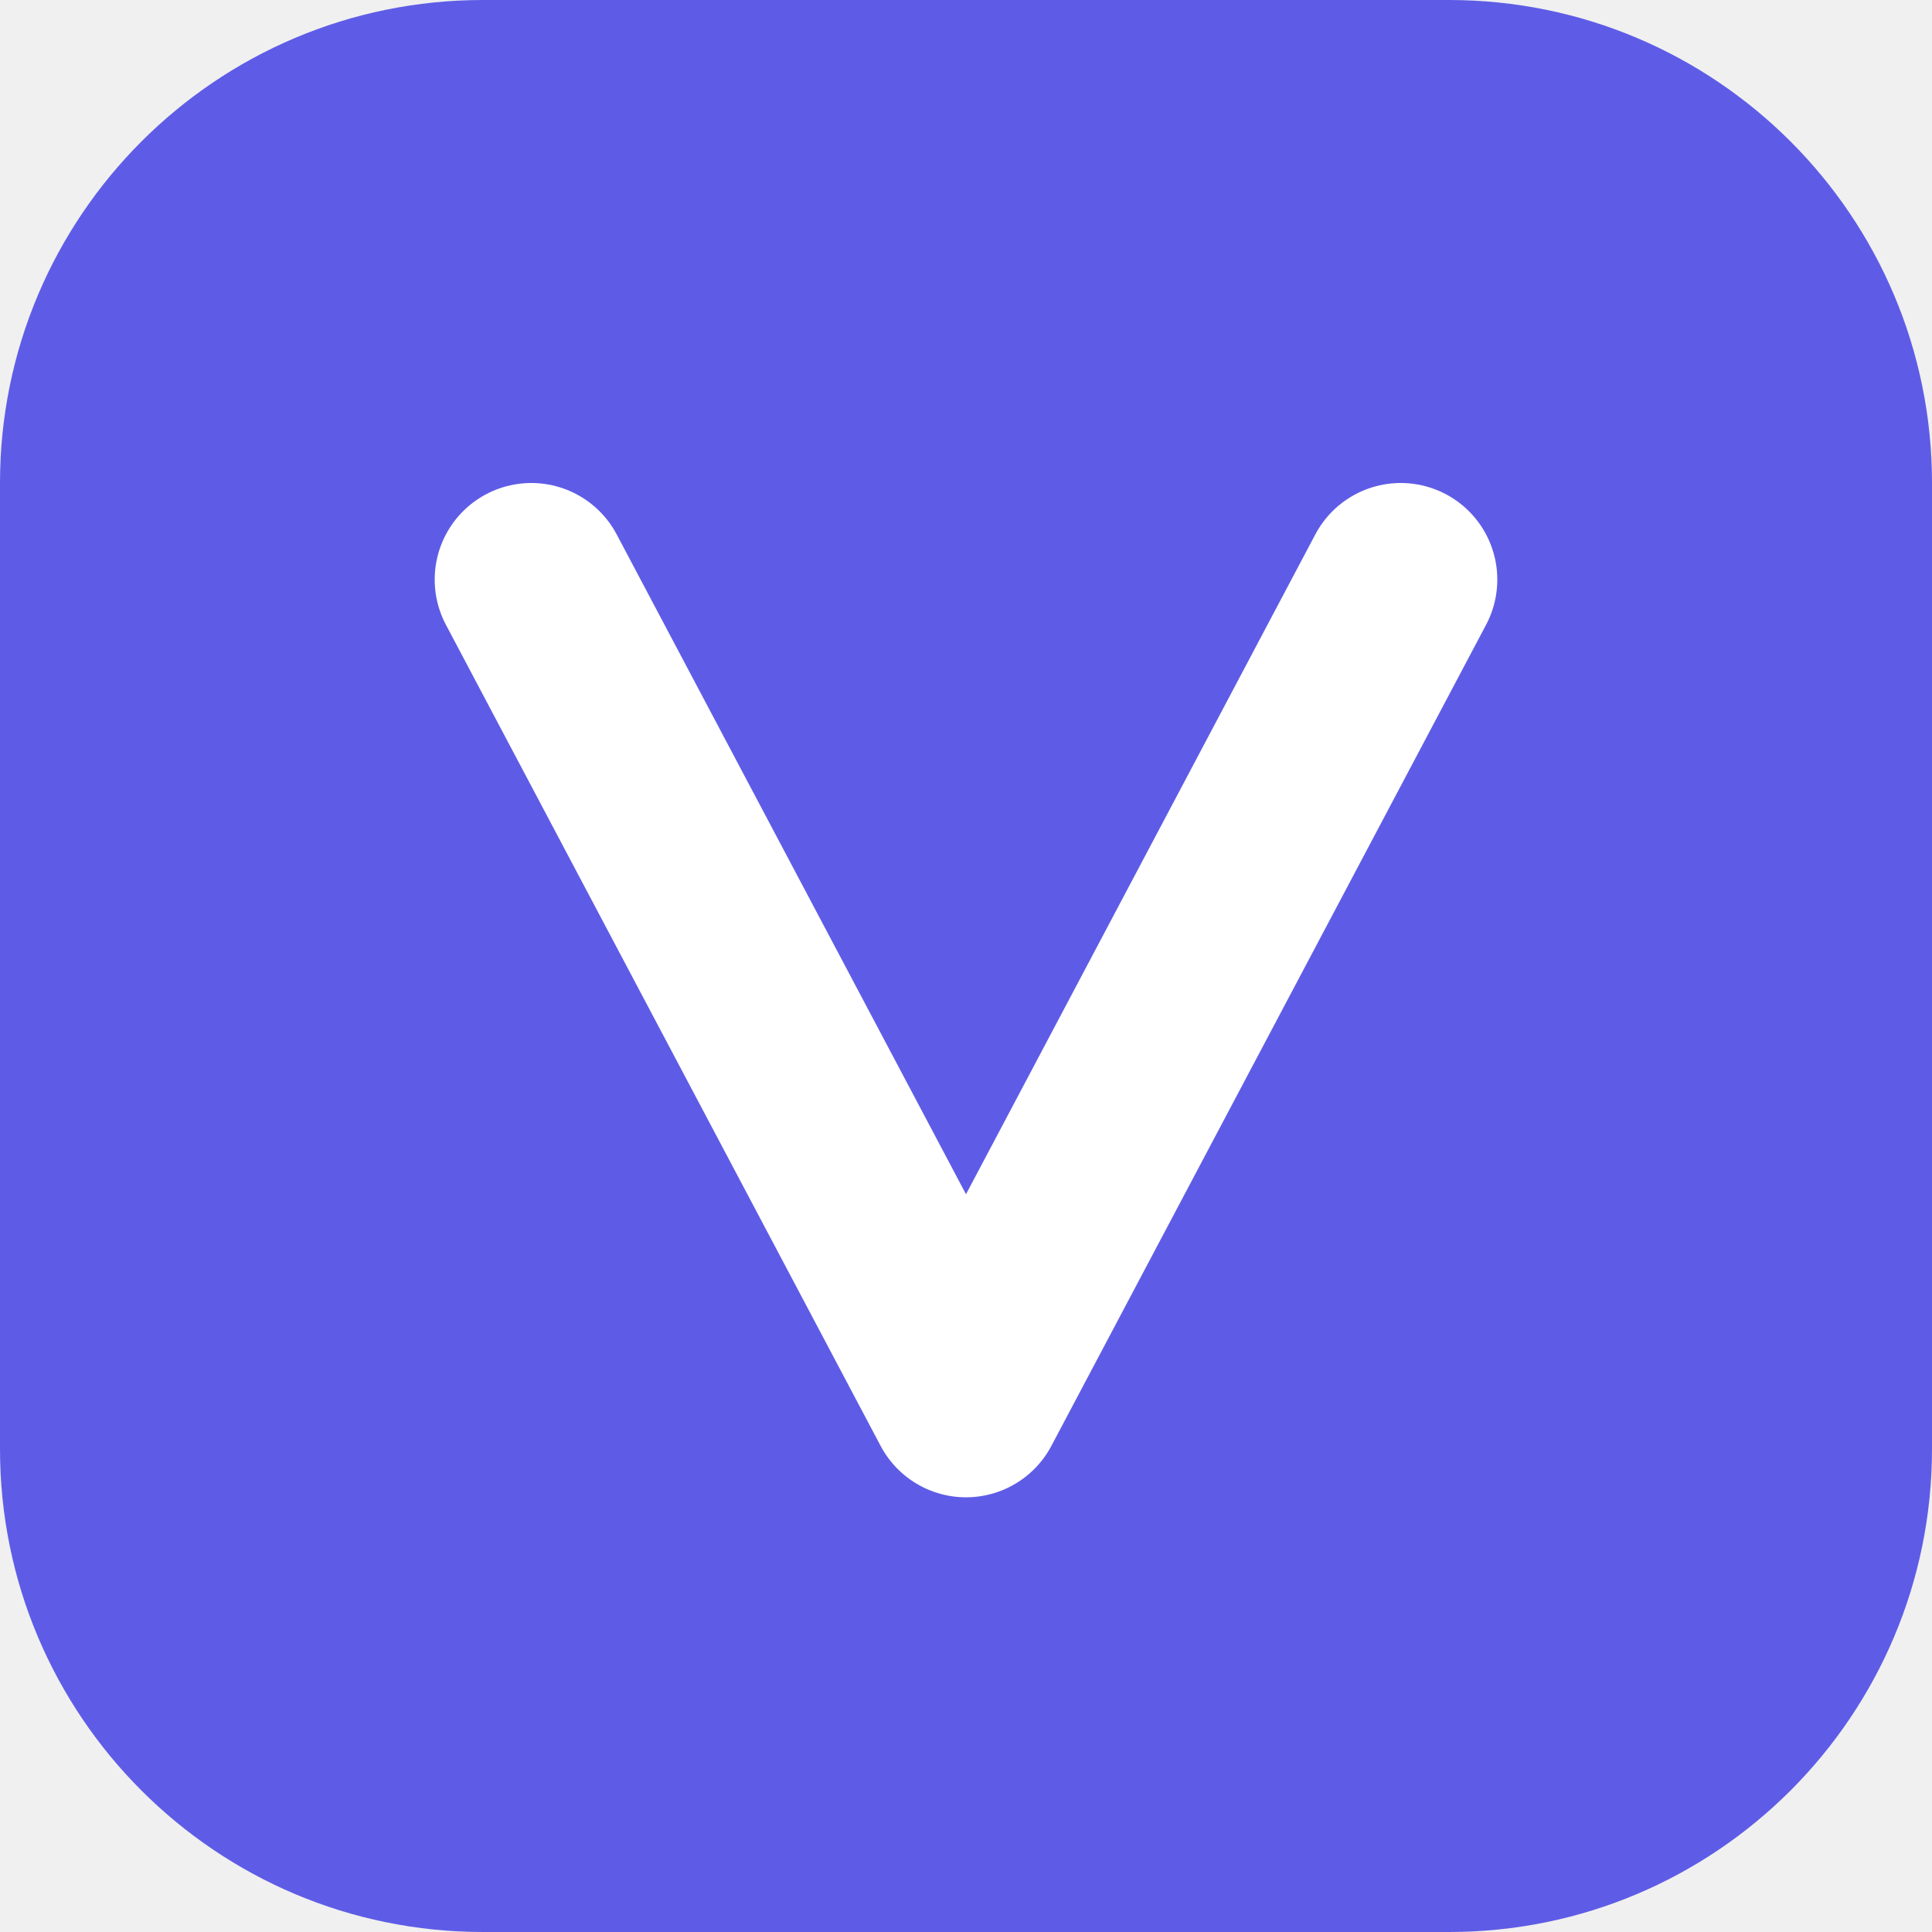
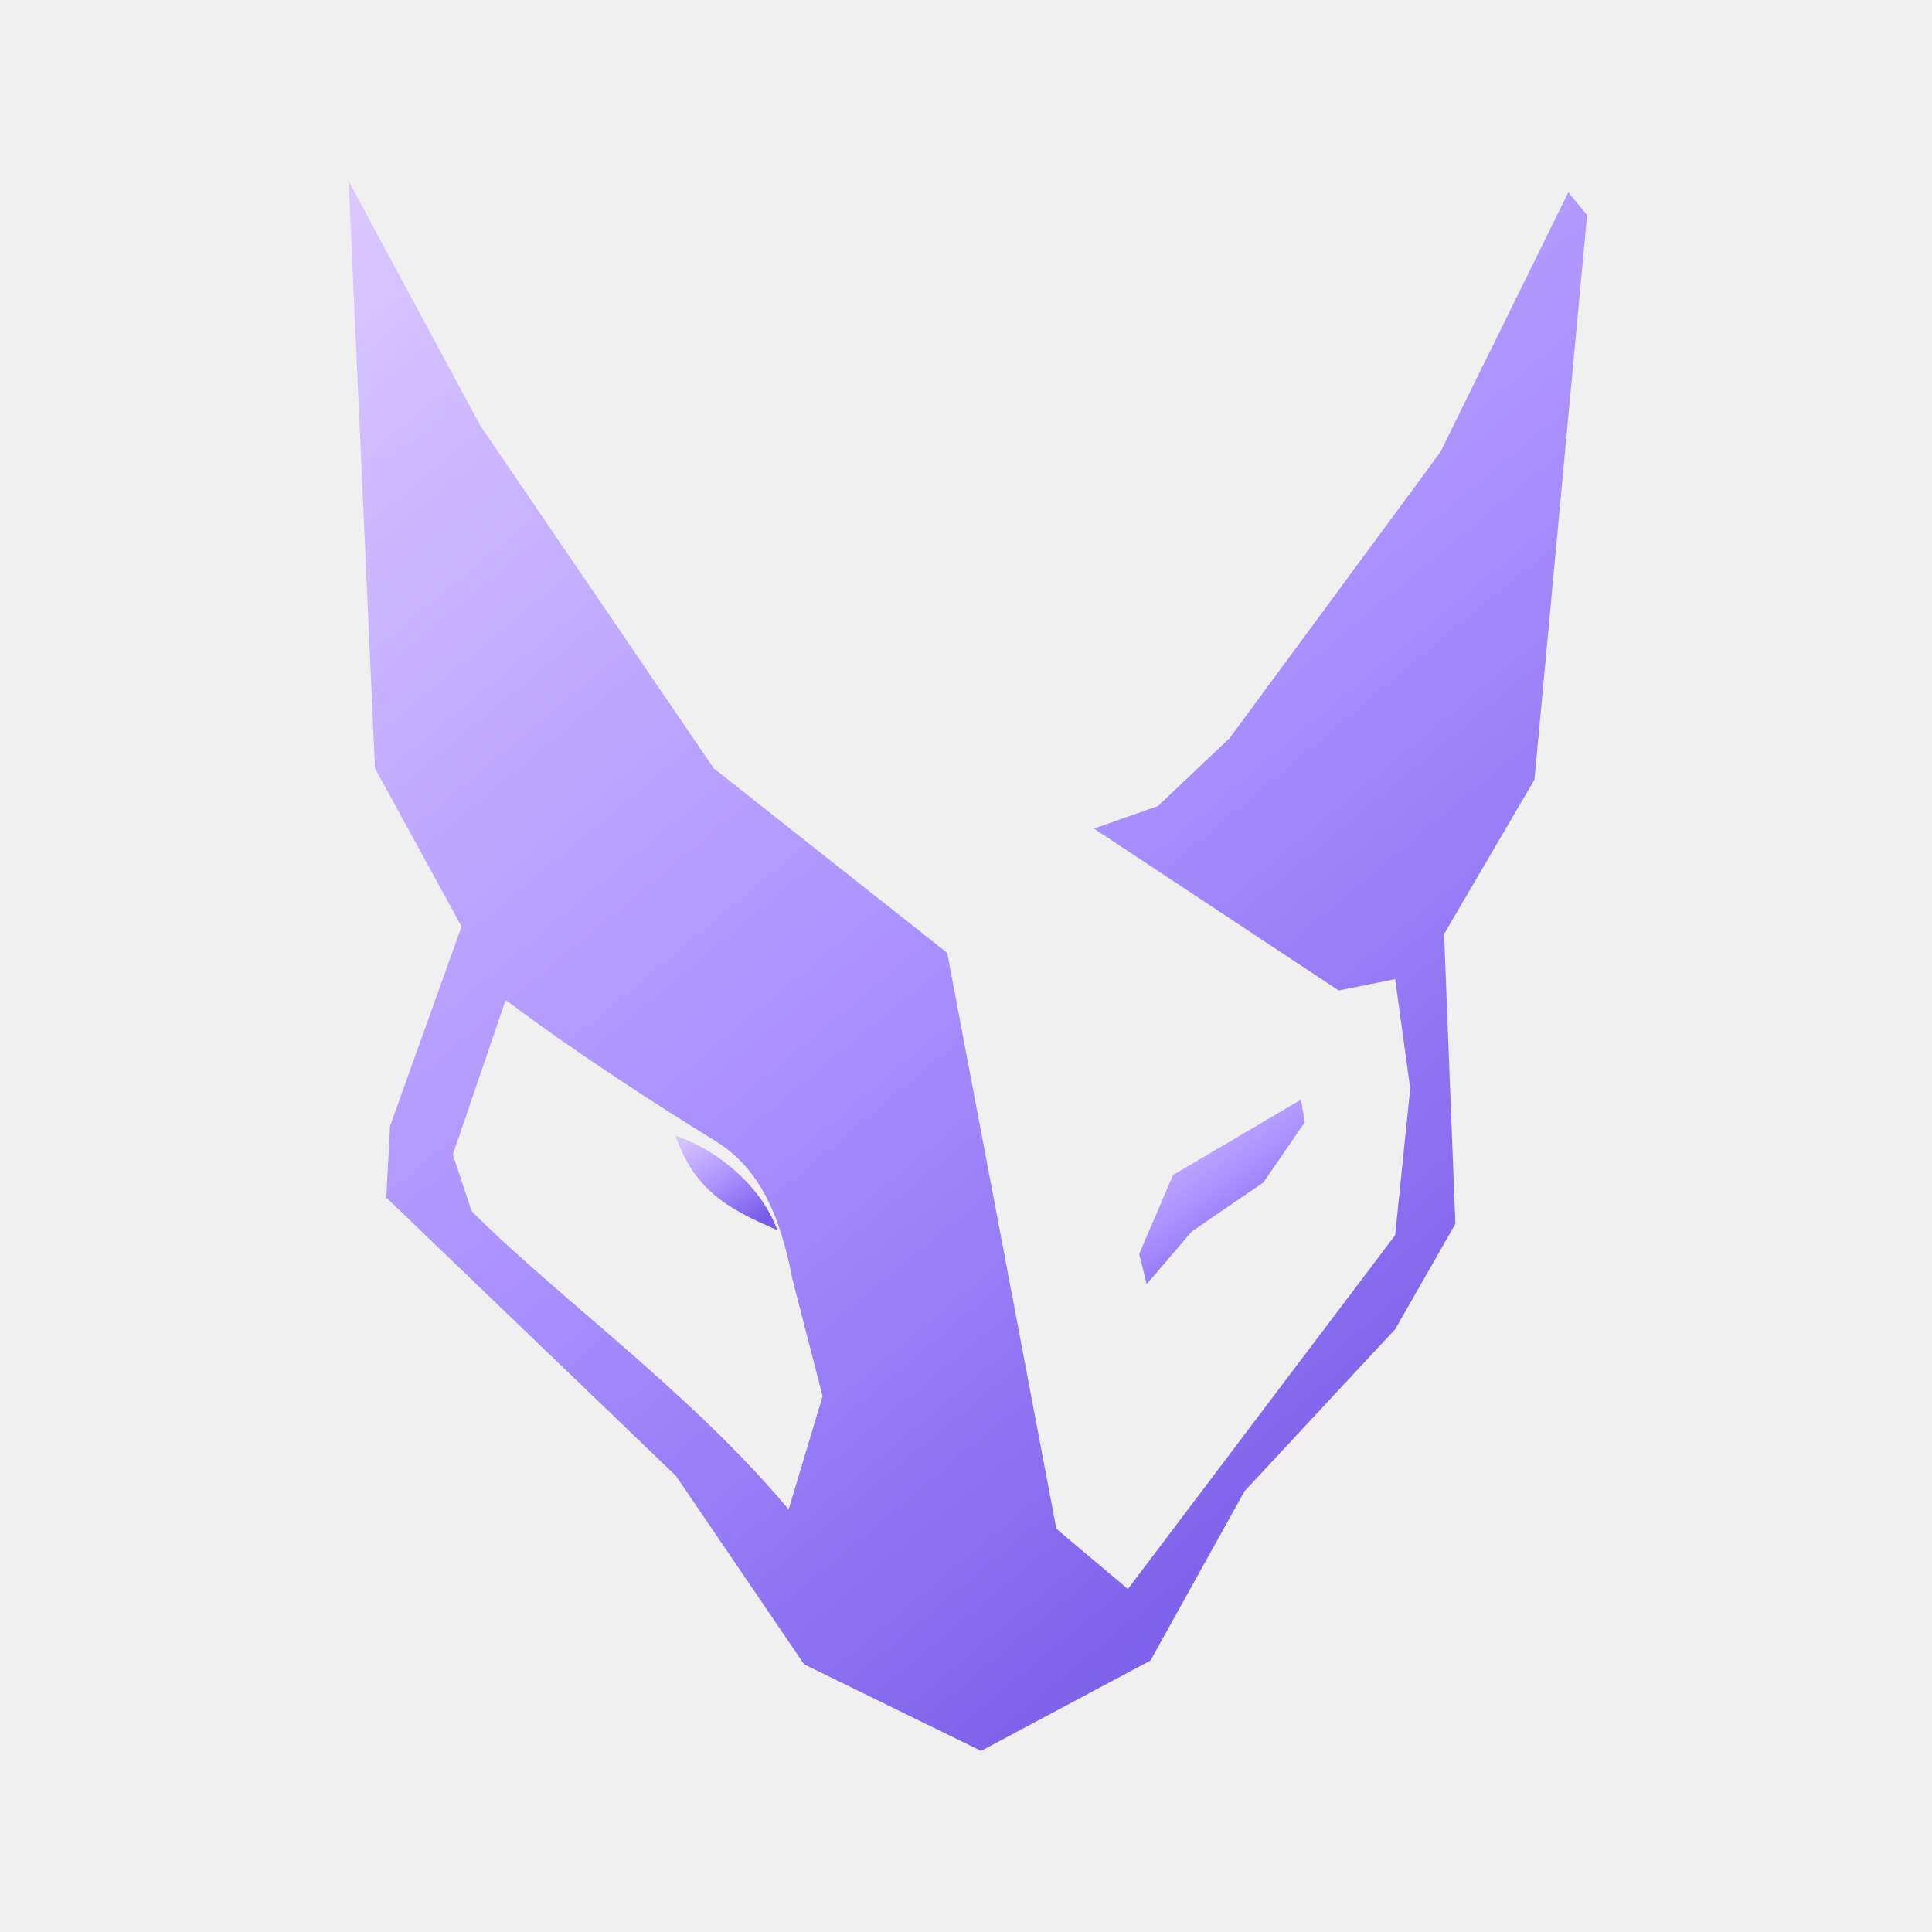
- <svg xmlns="http://www.w3.org/2000/svg" width="40" height="40" viewBox="0 0 40 40">
-   <rect width="40" height="40" rx="10" fill="#5e5ce6" />
-   <path d="M11 12l9 17 9-17" fill="none" stroke="#ffffff" stroke-width="4" stroke-linecap="round" stroke-linejoin="round" />
+ <svg xmlns="http://www.w3.org/2000/svg" viewBox="0 0 512 512" width="40" height="40" role="img" aria-label="Kuito caracal mark">
+   <defs>
+     <linearGradient id="kuito" x1="0" x2=".65" y1="0" y2="1">
+       <stop offset="0%" stop-color="#dcc9ff" />
+       <stop offset="55%" stop-color="#aa91ff" />
+       <stop offset="100%" stop-color="#785ce8" />
+     </linearGradient>
+   </defs>
+   <path d="M92.39 48 99.38 203.63 122.32 245.53 103.37 298.4 102.37 317.35 179.18 391.18 213.1 441.06 259.99 464 304.88 440.06 329.82 395.17 369.73 352.27 385.69 324.34 382.7 247.52 406.64 206.62 420.6 56.98 415.62 50.99 381.7 119.83 325.83 195.65 306.88 213.6 289.92 219.59 354.76 262.48 369.73 259.49 373.72 288.42 369.73 327.33 298.9 421.1 279.94 405.14 251.01 252.51 189.16 203.63 127.31 112.84Z M134 265C154 280 176 294 189 302 199 308 206 318 210 339L218 370 209 400C183 369 148 344 125 321L120 306Z" fill="url(#kuito)" fill-rule="evenodd" />
+   <path d="M344.79 291.41 310.87 311.37 301.89 332.32 303.88 340.3 315.86 326.33 334.81 313.36 345.78 297.4Z" fill="url(#kuito)" />
+   <path d="M179 301C191 305 202 315 206 326 192 320 184 315 179 301Z" fill="url(#kuito)" />
</svg>
